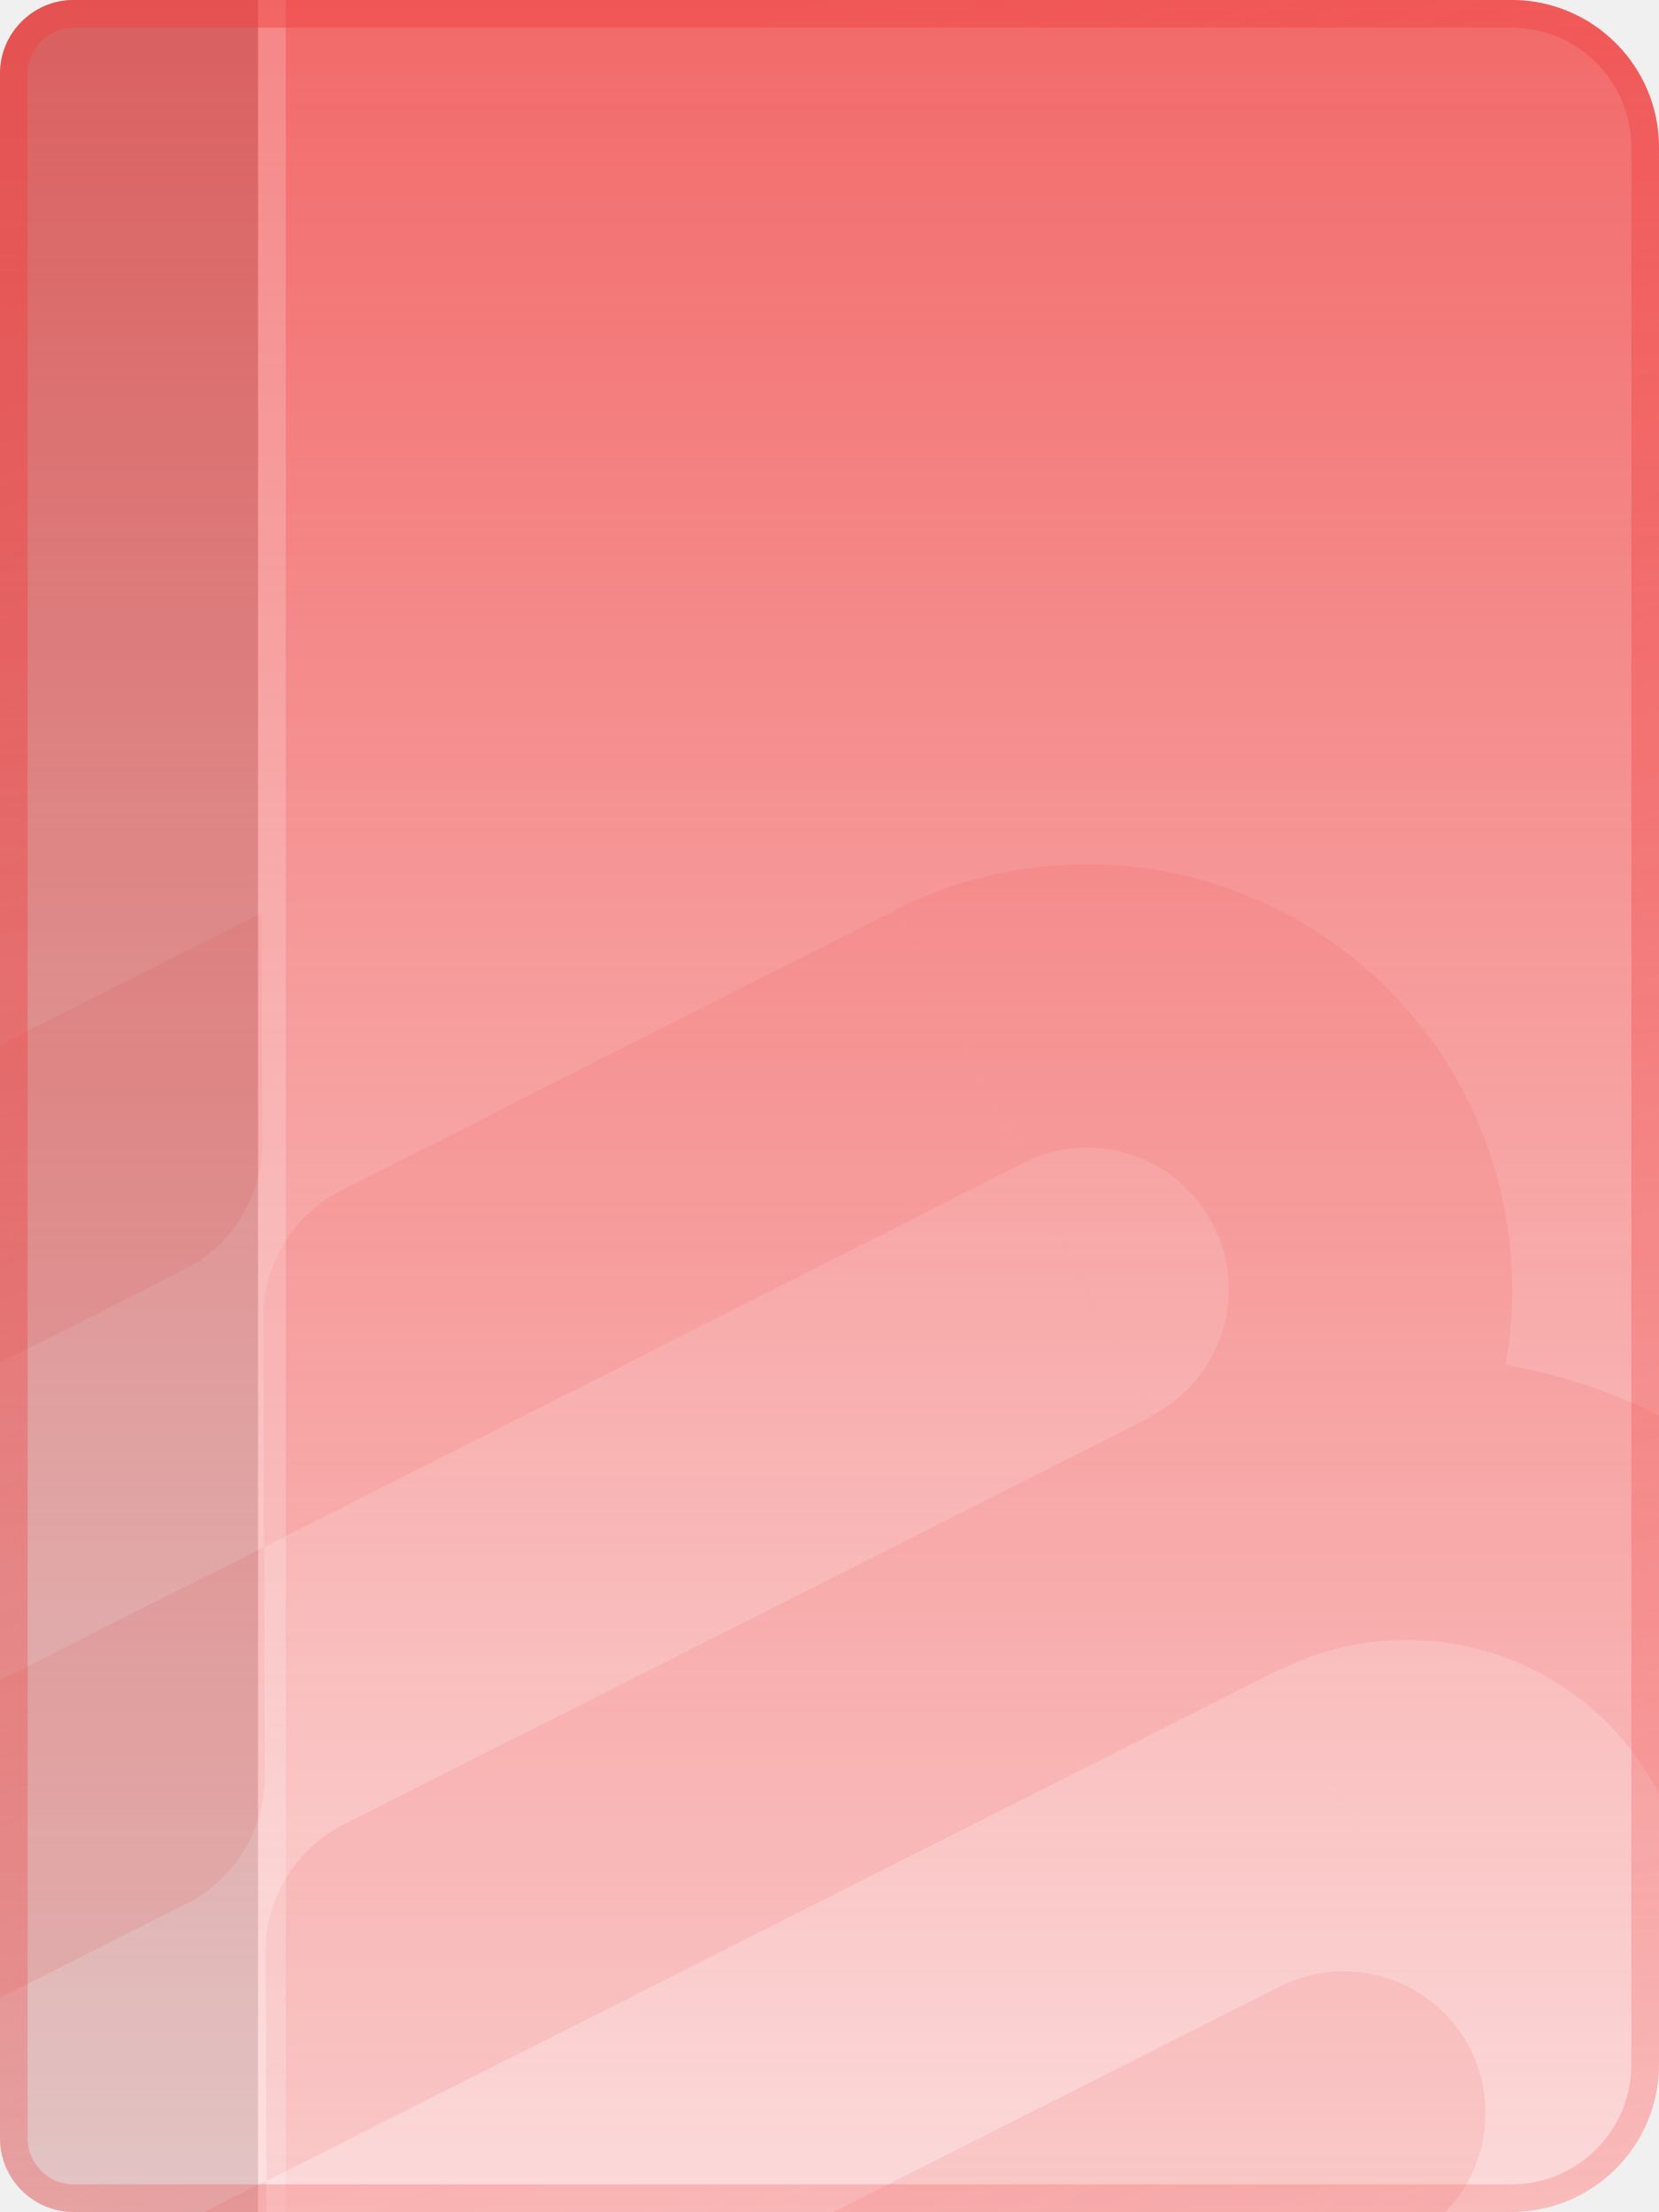
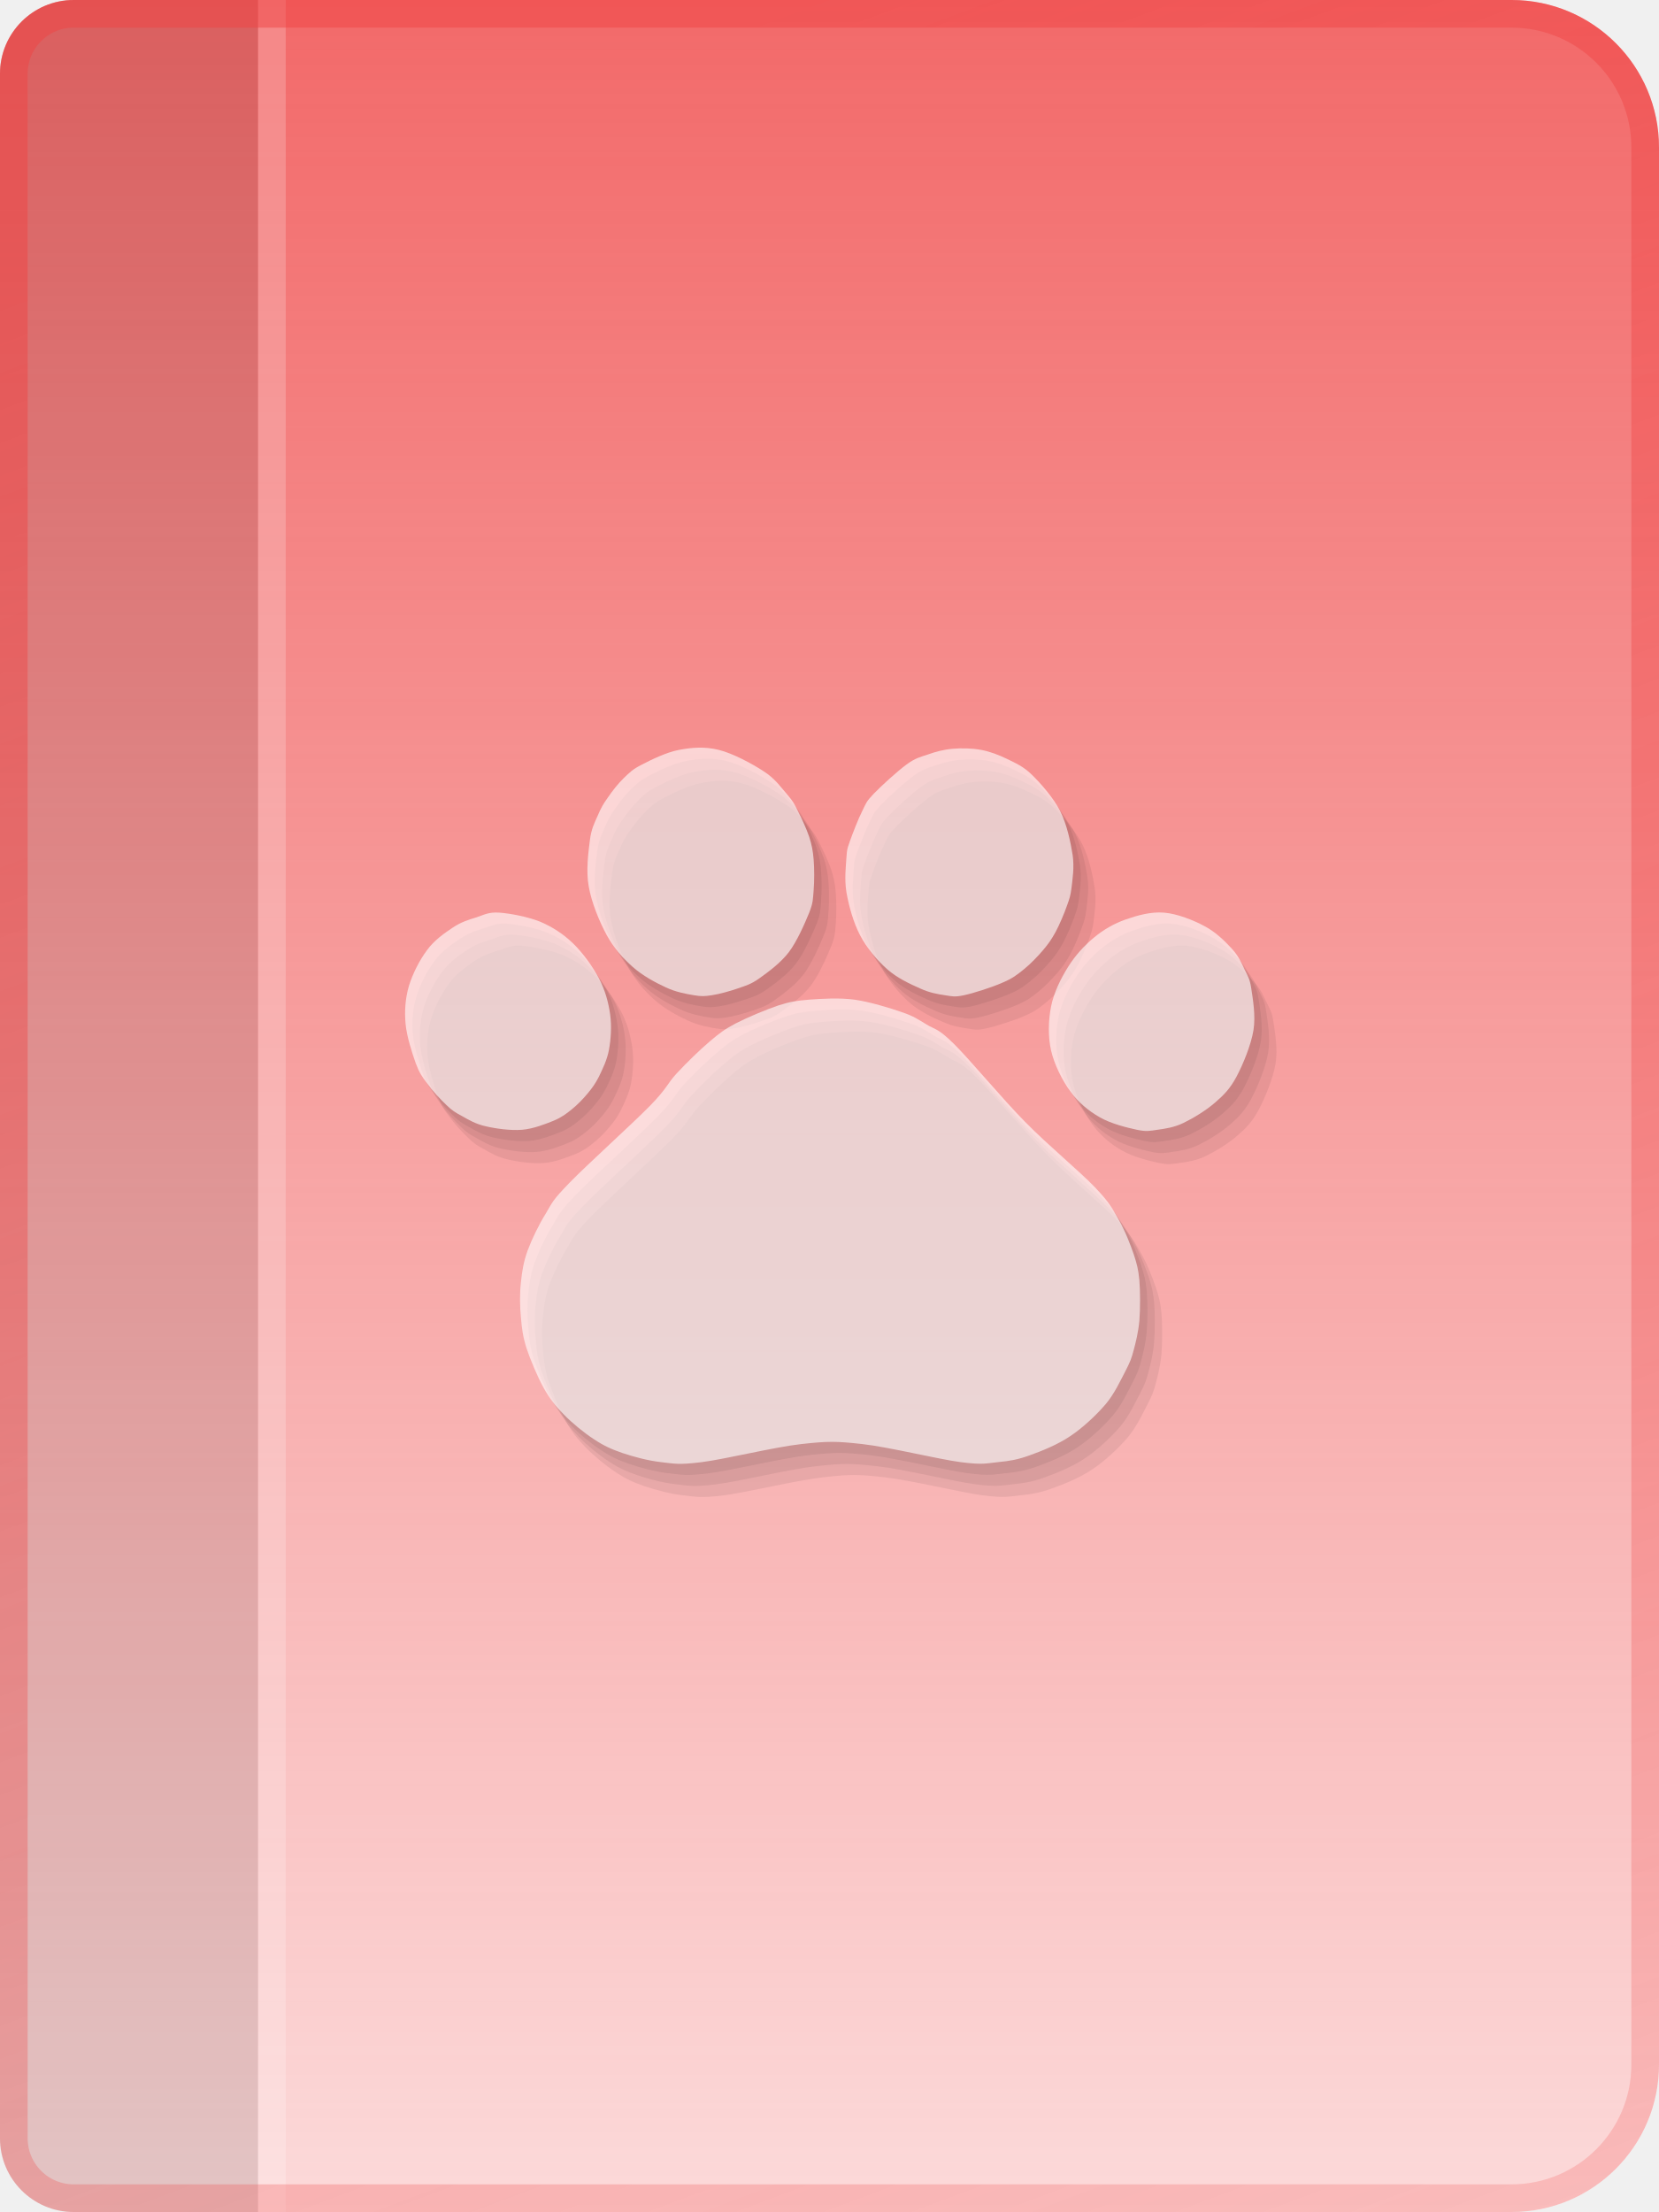
<svg xmlns="http://www.w3.org/2000/svg" width="90" height="120" viewBox="0 0 90 120" fill="none">
  <g clip-path="url(#clip0_2130_61768)">
    <path d="M0 4C0 1.791 1.791 0 4 0H82C86.418 0 90 3.582 90 8V112C90 116.418 86.418 120 82 120H4C1.791 120 0 118.209 0 116V4Z" fill="white" />
    <path d="M0 4C0 1.791 1.791 0 4 0H82C86.418 0 90 3.582 90 8V112C90 116.418 86.418 120 82 120H4C1.791 120 0 118.209 0 116V4Z" fill="url(#paint0_linear_2130_61768)" />
-     <path fill-rule="evenodd" clip-rule="evenodd" d="M7.39 70.187C8.298 69.728 9.194 69.275 10.004 68.867C12.745 67.483 14.3 64.681 14.227 61.803L14.191 49.526L-6.403 59.924L-6.401 59.928L-68.184 91.124L-61.252 104.853L7.393 70.193L7.39 70.187ZM48.568 49.36C54.03 46.603 60.363 46.128 66.175 48.04C71.987 49.952 76.802 54.094 79.559 59.556C81.829 64.051 82.553 69.137 81.672 74.036C83.108 74.291 84.528 74.647 85.92 75.105C89.757 76.368 93.308 78.373 96.37 81.008C99.43 83.641 101.942 86.852 103.763 90.455L103.765 90.454L110.697 104.183L96.968 111.115L90.038 97.391L90.038 97.392C89.128 95.596 87.875 93.997 86.35 92.684C84.819 91.367 83.043 90.364 81.125 89.733C79.206 89.102 77.182 88.854 75.168 89.005C73.154 89.156 71.189 89.703 69.386 90.613L76.309 104.323L76.307 104.324L69.375 90.595L28.188 111.391L28.185 111.385L14.457 118.316L14.421 106.04C14.349 103.161 15.903 100.36 18.645 98.976C22.436 97.062 28.119 94.189 28.119 94.189L28.122 94.196L62.443 76.866L62.453 76.861L58.966 69.954L48.568 49.36ZM55.503 63.083C57.324 62.163 59.435 62.005 61.372 62.642C63.31 63.28 64.914 64.661 65.834 66.481C66.753 68.302 66.911 70.413 66.274 72.35C65.636 74.288 64.256 75.892 62.435 76.812L55.503 63.083ZM-52.786 162.59C-54.211 162.336 -55.619 161.981 -57 161.527C-60.837 160.264 -64.388 158.259 -67.45 155.624C-70.512 152.989 -73.025 149.777 -74.845 146.172L-61.118 139.241C-60.209 141.036 -58.956 142.635 -57.43 143.948C-55.899 145.265 -54.124 146.268 -52.205 146.899C-50.287 147.531 -48.263 147.778 -46.249 147.627C-44.235 147.476 -42.27 146.929 -40.467 146.019L-47.389 132.309L-47.387 132.308L-40.449 146.05L-6.133 128.724L-6.145 128.702L14.449 118.304L14.485 130.58C14.557 133.459 13.003 136.26 10.261 137.644L7.65 138.963L7.663 138.988L-33.524 159.783L-33.531 159.77L-33.532 159.77L-30.071 166.623L-26.591 173.515L-6.002 163.119L0.93 176.848L-19.663 187.246L-19.677 187.218C-25.138 189.974 -31.47 190.449 -37.281 188.537C-43.093 186.625 -47.907 182.483 -50.665 177.021C-52.927 172.541 -53.653 167.474 -52.786 162.59ZM-33.668 159.838C-35.423 160.767 -36.753 162.341 -37.375 164.231C-38.012 166.169 -37.854 168.28 -36.934 170.1C-36.015 171.921 -34.41 173.302 -32.473 173.939C-30.536 174.577 -28.424 174.418 -26.604 173.499L-33.535 159.772L-33.598 159.803L-33.668 159.838ZM0.661 108.048C0.661 108.048 6.344 105.175 10.136 103.261C12.877 101.877 14.431 99.076 14.359 96.197L14.323 83.921L0.593 90.853L0.586 90.84L-47.465 115.102C-51.257 117.016 -52.778 121.641 -50.864 125.432C-48.95 129.223 -44.325 130.745 -40.534 128.831L0.654 108.035L0.661 108.048ZM18.512 64.582C22.261 62.689 27.861 59.858 27.984 59.796L27.975 59.778L48.569 49.38L55.501 63.109L34.909 73.506L34.918 73.524L14.325 83.922L14.289 71.646C14.216 68.767 15.771 65.966 18.512 64.582ZM35.175 142.297L76.364 121.5C80.155 119.586 81.677 114.961 79.763 111.17C77.849 107.379 73.223 105.857 69.432 107.771L21.381 132.033L21.384 132.04L18.772 133.359C16.031 134.743 14.476 137.545 14.549 140.423L14.585 152.7L35.178 142.302L35.175 142.297ZM28.391 162.973C28.391 162.973 22.707 165.845 18.916 167.759C16.175 169.144 14.62 171.945 14.693 174.823L14.729 187.1L28.455 180.169L28.458 180.174L97.102 145.515L97.103 145.517C100.709 143.696 103.921 141.183 106.555 138.121C109.19 135.059 111.196 131.508 112.458 127.671C113.72 123.834 114.215 119.786 113.912 115.758C113.61 111.73 112.518 107.801 110.697 104.195L96.969 111.126C97.873 112.923 98.415 114.879 98.565 116.884C98.716 118.898 98.469 120.922 97.838 122.841C97.207 124.759 96.204 126.535 94.886 128.066C93.569 129.597 91.963 130.853 90.16 131.764L83.24 118.058L83.239 118.059L90.17 131.786L28.393 162.978L28.391 162.973ZM0.932 176.843C0.932 176.843 6.615 173.97 10.406 172.056C13.148 170.672 14.702 167.871 14.63 164.992L14.594 152.716L-6 163.114L0.932 176.843ZM-68.05 125.517C-68.953 123.721 -69.495 121.765 -69.646 119.76C-69.797 117.745 -69.549 115.721 -68.918 113.803C-68.287 111.884 -67.284 110.109 -65.967 108.578C-64.65 107.047 -63.044 105.79 -61.241 104.88L-54.321 118.586L-54.32 118.585L-68.183 91.127C-71.789 92.948 -75.001 95.46 -77.636 98.522C-80.27 101.584 -82.276 105.135 -83.539 108.972C-84.801 112.809 -85.295 116.858 -84.993 120.886C-84.691 124.907 -83.602 128.83 -81.787 132.431L-81.788 132.431L-74.856 146.16L-61.127 139.228L-68.05 125.518L-68.05 125.517Z" fill="#EF4444" fill-opacity="0.12" />
+     <g>
+       <path d="M 28.62 67.85 C 28.40 68.47 28.32 68.96 28.26 69.57 C 28.19 70.17 28.20 70.88 28.26 71.47 C 28.31 72.06 28.36 72.49 28.56 73.13 C 28.77 73.76 29.15 74.67 29.48 75.27 C 29.82 75.88 30.13 76.27 30.59 76.74 C 31.05 77.21 31.71 77.75 32.24 78.09 C 32.77 78.44 33.17 78.62 33.78 78.83 C 34.38 79.03 35.15 79.24 35.86 79.32 C 36.58 79.40 36.80 79.48 38.07 79.32 C 39.34 79.16 42.02 78.50 43.47 78.34 C 44.92 78.18 45.34 78.18 46.78 78.34 C 48.22 78.50 50.89 79.16 52.11 79.32 C 53.34 79.48 53.52 79.38 54.14 79.32 C 54.76 79.26 55.20 79.19 55.86 78.95 C 56.51 78.72 57.38 78.37 58.06 77.91 C 58.75 77.45 59.46 76.78 59.97 76.19 C 60.47 75.60 60.81 74.84 61.07 74.35 C 61.32 73.86 61.38 73.70 61.50 73.25 C 61.62 72.80 61.75 72.29 61.81 71.65 C 61.86 71.02 61.86 70.05 61.81 69.45 C 61.75 68.84 61.68 68.58 61.50 68.03 C 61.31 67.49 61.05 66.80 60.70 66.19 C 60.35 65.59 60.26 65.31 59.41 64.42 C 58.56 63.53 56.89 62.16 55.61 60.86 C 54.33 59.56 52.64 57.51 51.75 56.63 C 50.86 55.75 50.74 55.87 50.27 55.58 C 49.80 55.30 49.58 55.13 48.93 54.91 C 48.27 54.68 47.19 54.35 46.35 54.23 C 45.51 54.12 44.58 54.18 43.90 54.23 C 43.21 54.29 42.90 54.33 42.24 54.54 C 41.58 54.76 40.53 55.20 39.91 55.52 C 39.29 55.85 39.03 56.05 38.50 56.50 C 37.97 56.95 37.26 57.64 36.72 58.22 C 36.18 58.80 36.22 59.01 35.25 60.00 C 34.28 60.99 31.83 63.20 30.89 64.17 C 29.95 65.14 29.98 65.21 29.61 65.83 C 29.23 66.44 28.85 67.23 28.62 67.85 Z" fill="#000000" fill-opacity="0.07" transform="translate(0.4,0.6)" />
+       <path d="M 51.69 40.62 C 51.20 40.66 50.76 40.78 50.34 40.93 C 49.92 41.07 49.66 41.12 49.17 41.48 C 48.68 41.84 47.79 42.65 47.39 43.07 C 46.99 43.49 46.99 43.56 46.78 43.99 C 46.56 44.42 46.25 45.23 46.10 45.65 C 45.96 46.07 45.95 46.05 45.92 46.51 C 45.89 46.97 45.80 47.70 45.92 48.41 C 46.04 49.11 46.29 50.04 46.66 50.74 C 47.02 51.43 47.59 52.10 48.13 52.58 C 48.67 53.06 49.39 53.39 49.91 53.62 C 50.43 53.86 50.86 53.93 51.26 53.99 C 51.65 54.05 51.78 54.10 52.30 53.99 C 52.82 53.88 53.84 53.55 54.38 53.31 C 54.93 53.08 55.18 52.88 55.55 52.58 C 55.92 52.28 56.31 51.87 56.59 51.54 C 56.88 51.20 57.05 50.95 57.27 50.55 C 57.48 50.16 57.74 49.54 57.88 49.14 C 58.02 48.75 58.07 48.62 58.13 48.16 C 58.18 47.70 58.29 47.08 58.19 46.38 C 58.08 45.69 57.88 44.72 57.51 43.99 C 57.14 43.27 56.46 42.50 55.98 42.03 C 55.50 41.56 55.09 41.40 54.63 41.17 C 54.17 40.95 53.71 40.77 53.22 40.68 C 52.73 40.59 52.17 40.58 51.69 40.62 Z" fill="#000000" fill-opacity="0.07" transform="translate(0.4,0.6)" />
+       <path d="M 36.84 40.68 C 36.15 40.81 35.32 41.22 34.82 41.48 C 34.32 41.73 34.14 41.92 33.84 42.21 C 33.53 42.51 33.21 42.92 32.98 43.26 C 32.74 43.59 32.59 43.85 32.43 44.24 C 32.26 44.63 32.08 44.94 32.00 45.59 C 31.92 46.23 31.78 47.24 31.94 48.10 C 32.09 48.96 32.52 50.01 32.92 50.74 C 33.32 51.46 33.80 51.99 34.33 52.46 C 34.86 52.93 35.55 53.30 36.11 53.56 C 36.66 53.82 37.22 53.92 37.64 53.99 C 38.06 54.06 38.22 54.05 38.62 53.99 C 39.02 53.93 39.60 53.77 40.03 53.62 C 40.46 53.47 40.74 53.40 41.20 53.07 C 41.66 52.74 42.34 52.25 42.79 51.66 C 43.24 51.07 43.67 50.07 43.90 49.51 C 44.12 48.95 44.10 48.77 44.14 48.29 C 44.18 47.80 44.18 47.11 44.14 46.63 C 44.10 46.15 44.04 45.84 43.90 45.40 C 43.75 44.96 43.48 44.37 43.28 43.99 C 43.09 43.61 43.04 43.49 42.73 43.13 C 42.42 42.78 42.07 42.25 41.44 41.85 C 40.82 41.44 39.76 40.87 38.99 40.68 C 38.22 40.49 37.54 40.55 36.84 40.68 Z" fill="#000000" fill-opacity="0.07" transform="translate(0.4,0.6)" />
+       <path d="M 27.09 49.51 C 26.52 49.47 26.28 49.62 25.86 49.76 C 25.44 49.89 25.03 50.01 24.58 50.31 C 24.13 50.61 23.56 51.00 23.17 51.54 C 22.77 52.07 22.38 52.83 22.18 53.50 C 21.99 54.16 21.94 54.83 22.00 55.52 C 22.06 56.22 22.36 57.13 22.55 57.67 C 22.75 58.21 22.89 58.40 23.17 58.77 C 23.44 59.15 23.89 59.64 24.21 59.94 C 24.52 60.24 24.71 60.36 25.07 60.55 C 25.42 60.75 25.81 60.98 26.35 61.10 C 26.90 61.23 27.70 61.34 28.32 61.29 C 28.93 61.24 29.58 60.98 30.03 60.80 C 30.48 60.61 30.71 60.43 31.02 60.18 C 31.32 59.94 31.63 59.62 31.87 59.33 C 32.12 59.03 32.29 58.80 32.49 58.41 C 32.68 58.01 32.94 57.50 33.04 56.93 C 33.14 56.37 33.19 55.68 33.10 55.03 C 33.01 54.39 32.83 53.71 32.49 53.07 C 32.15 52.43 31.61 51.68 31.08 51.17 C 30.55 50.66 29.96 50.28 29.30 50.00 C 28.63 49.73 27.66 49.55 27.09 49.51 Z" fill="#000000" fill-opacity="0.07" transform="translate(0.4,0.6)" />
+       <path d="M 63.15 49.51 C 62.44 49.45 61.70 49.66 61.07 49.88 C 60.44 50.10 59.87 50.43 59.35 50.86 C 58.83 51.29 58.33 51.83 57.94 52.46 C 57.55 53.08 57.17 53.85 57.02 54.60 C 56.87 55.36 56.85 56.23 57.02 56.99 C 57.20 57.76 57.62 58.60 58.06 59.20 C 58.50 59.81 59.06 60.27 59.66 60.61 C 60.26 60.96 61.16 61.18 61.68 61.29 C 62.20 61.40 62.37 61.35 62.79 61.29 C 63.21 61.23 63.68 61.17 64.20 60.92 C 64.72 60.67 65.43 60.24 65.91 59.82 C 66.40 59.40 66.73 59.06 67.08 58.41 C 67.43 57.75 67.87 56.69 68.00 55.89 C 68.13 55.09 67.96 54.17 67.88 53.62 C 67.80 53.07 67.68 52.94 67.51 52.58 C 67.34 52.22 67.19 51.86 66.83 51.47 C 66.48 51.09 65.98 50.58 65.36 50.25 C 64.75 49.92 63.87 49.57 63.15 49.51 Z" fill="#000000" fill-opacity="0.07" transform="translate(0.4,0.6)" />
+       <path d="M 28.62 67.85 C 28.40 68.47 28.32 68.96 28.26 69.57 C 28.19 70.17 28.20 70.88 28.26 71.47 C 28.31 72.06 28.36 72.49 28.56 73.13 C 28.77 73.76 29.15 74.67 29.48 75.27 C 29.82 75.88 30.13 76.27 30.59 76.74 C 31.05 77.21 31.71 77.75 32.24 78.09 C 32.77 78.44 33.17 78.62 33.78 78.83 C 34.38 79.03 35.15 79.24 35.86 79.32 C 36.58 79.40 36.80 79.48 38.07 79.32 C 39.34 79.16 42.02 78.50 43.47 78.34 C 44.92 78.18 45.34 78.18 46.78 78.34 C 48.22 78.50 50.89 79.16 52.11 79.32 C 53.34 79.48 53.52 79.38 54.14 79.32 C 54.76 79.26 55.20 79.19 55.86 78.95 C 56.51 78.72 57.38 78.37 58.06 77.91 C 58.75 77.45 59.46 76.78 59.97 76.19 C 60.47 75.60 60.81 74.84 61.07 74.35 C 61.32 73.86 61.38 73.70 61.50 73.25 C 61.62 72.80 61.75 72.29 61.81 71.65 C 61.86 71.02 61.86 70.05 61.81 69.45 C 61.75 68.84 61.68 68.58 61.50 68.03 C 61.31 67.49 61.05 66.80 60.70 66.19 C 60.35 65.59 60.26 65.31 59.41 64.42 C 58.56 63.53 56.89 62.16 55.61 60.86 C 54.33 59.56 52.64 57.51 51.75 56.63 C 50.86 55.75 50.74 55.87 50.27 55.58 C 49.80 55.30 49.58 55.13 48.93 54.91 C 48.27 54.68 47.19 54.35 46.35 54.23 C 45.51 54.12 44.58 54.18 43.90 54.23 C 43.21 54.29 42.90 54.33 42.24 54.54 C 41.58 54.76 40.53 55.20 39.91 55.52 C 39.29 55.85 39.03 56.05 38.50 56.50 C 37.97 56.95 37.26 57.64 36.72 58.22 C 36.18 58.80 36.22 59.01 35.25 60.00 C 34.28 60.99 31.83 63.20 30.89 64.17 C 29.95 65.14 29.98 65.21 29.61 65.83 C 29.23 66.44 28.85 67.23 28.62 67.85 Z" fill="#000000" fill-opacity="0.07" transform="translate(0.8,1.2)" />
+       <path d="M 51.69 40.62 C 51.20 40.66 50.76 40.78 50.34 40.93 C 49.92 41.07 49.66 41.12 49.17 41.48 C 48.68 41.84 47.79 42.65 47.39 43.07 C 46.99 43.49 46.99 43.56 46.78 43.99 C 46.56 44.42 46.25 45.23 46.10 45.65 C 45.96 46.07 45.95 46.05 45.92 46.51 C 45.89 46.97 45.80 47.70 45.92 48.41 C 46.04 49.11 46.29 50.04 46.66 50.74 C 47.02 51.43 47.59 52.10 48.13 52.58 C 48.67 53.06 49.39 53.39 49.91 53.62 C 50.43 53.86 50.86 53.93 51.26 53.99 C 51.65 54.05 51.78 54.10 52.30 53.99 C 52.82 53.88 53.84 53.55 54.38 53.31 C 54.93 53.08 55.18 52.88 55.55 52.58 C 55.92 52.28 56.31 51.87 56.59 51.54 C 56.88 51.20 57.05 50.95 57.27 50.55 C 57.48 50.16 57.74 49.54 57.88 49.14 C 58.02 48.75 58.07 48.62 58.13 48.16 C 58.18 47.70 58.29 47.08 58.19 46.38 C 58.08 45.69 57.88 44.72 57.51 43.99 C 57.14 43.27 56.46 42.50 55.98 42.03 C 55.50 41.56 55.09 41.40 54.63 41.17 C 54.17 40.95 53.71 40.77 53.22 40.68 C 52.73 40.59 52.17 40.58 51.69 40.62 Z" fill="#000000" fill-opacity="0.07" transform="translate(0.8,1.2)" />
+       <path d="M 36.84 40.68 C 36.15 40.81 35.32 41.22 34.82 41.48 C 34.32 41.73 34.14 41.92 33.84 42.21 C 33.53 42.51 33.21 42.92 32.98 43.26 C 32.74 43.59 32.59 43.85 32.43 44.24 C 32.26 44.63 32.08 44.94 32.00 45.59 C 31.92 46.23 31.78 47.24 31.94 48.10 C 32.09 48.96 32.52 50.01 32.92 50.74 C 33.32 51.46 33.80 51.99 34.33 52.46 C 34.86 52.93 35.55 53.30 36.11 53.56 C 36.66 53.82 37.22 53.92 37.64 53.99 C 38.06 54.06 38.22 54.05 38.62 53.99 C 39.02 53.93 39.60 53.77 40.03 53.62 C 40.46 53.47 40.74 53.40 41.20 53.07 C 41.66 52.74 42.34 52.25 42.79 51.66 C 43.24 51.07 43.67 50.07 43.90 49.51 C 44.12 48.95 44.10 48.77 44.14 48.29 C 44.18 47.80 44.18 47.11 44.14 46.63 C 44.10 46.15 44.04 45.84 43.90 45.40 C 43.75 44.96 43.48 44.37 43.28 43.99 C 43.09 43.61 43.04 43.49 42.73 43.13 C 42.42 42.78 42.07 42.25 41.44 41.85 C 40.82 41.44 39.76 40.87 38.99 40.68 C 38.22 40.49 37.54 40.55 36.84 40.68 Z" fill="#000000" fill-opacity="0.07" transform="translate(0.8,1.2)" />
+       <path d="M 27.09 49.51 C 26.52 49.47 26.28 49.62 25.86 49.76 C 25.44 49.89 25.03 50.01 24.58 50.31 C 24.13 50.61 23.56 51.00 23.17 51.54 C 22.77 52.07 22.38 52.83 22.18 53.50 C 21.99 54.16 21.94 54.83 22.00 55.52 C 22.06 56.22 22.36 57.13 22.55 57.67 C 22.75 58.21 22.89 58.40 23.17 58.77 C 23.44 59.15 23.89 59.64 24.21 59.94 C 24.52 60.24 24.71 60.36 25.07 60.55 C 25.42 60.75 25.81 60.98 26.35 61.10 C 26.90 61.23 27.70 61.34 28.32 61.29 C 28.93 61.24 29.58 60.98 30.03 60.80 C 30.48 60.61 30.71 60.43 31.02 60.18 C 31.32 59.94 31.63 59.62 31.87 59.33 C 32.12 59.03 32.29 58.80 32.49 58.41 C 32.68 58.01 32.94 57.50 33.04 56.93 C 33.14 56.37 33.19 55.68 33.10 55.03 C 33.01 54.39 32.83 53.71 32.49 53.07 C 32.15 52.43 31.61 51.68 31.08 51.17 C 30.55 50.66 29.96 50.28 29.30 50.00 C 28.63 49.73 27.66 49.55 27.09 49.51 Z" fill="#000000" fill-opacity="0.07" transform="translate(0.8,1.2)" />
+       <path d="M 63.15 49.51 C 62.44 49.45 61.70 49.66 61.07 49.88 C 60.44 50.10 59.87 50.43 59.35 50.86 C 58.83 51.29 58.33 51.83 57.94 52.46 C 57.55 53.08 57.17 53.85 57.02 54.60 C 56.87 55.36 56.85 56.23 57.02 56.99 C 57.20 57.76 57.62 58.60 58.06 59.20 C 58.50 59.81 59.06 60.27 59.66 60.61 C 60.26 60.96 61.16 61.18 61.68 61.29 C 62.20 61.40 62.37 61.35 62.79 61.29 C 63.21 61.23 63.68 61.17 64.20 60.92 C 64.72 60.67 65.43 60.24 65.91 59.82 C 66.40 59.40 66.73 59.06 67.08 58.41 C 67.43 57.75 67.87 56.69 68.00 55.89 C 68.13 55.09 67.96 54.17 67.88 53.62 C 67.80 53.07 67.68 52.94 67.51 52.58 C 67.34 52.22 67.19 51.86 66.83 51.47 C 66.48 51.09 65.98 50.58 65.36 50.25 C 64.75 49.92 63.87 49.57 63.15 49.51 Z" fill="#000000" fill-opacity="0.07" transform="translate(0.8,1.2)" />
+       <path d="M 28.62 67.85 C 28.40 68.47 28.32 68.96 28.26 69.57 C 28.19 70.17 28.20 70.88 28.26 71.47 C 28.31 72.06 28.36 72.49 28.56 73.13 C 28.77 73.76 29.15 74.67 29.48 75.27 C 29.82 75.88 30.13 76.27 30.59 76.74 C 31.05 77.21 31.71 77.75 32.24 78.09 C 32.77 78.44 33.17 78.62 33.78 78.83 C 34.38 79.03 35.15 79.24 35.86 79.32 C 36.58 79.40 36.80 79.48 38.07 79.32 C 39.34 79.16 42.02 78.50 43.47 78.34 C 44.92 78.18 45.34 78.18 46.78 78.34 C 48.22 78.50 50.89 79.16 52.11 79.32 C 53.34 79.48 53.52 79.38 54.14 79.32 C 54.76 79.26 55.20 79.19 55.86 78.95 C 56.51 78.72 57.38 78.37 58.06 77.91 C 58.75 77.45 59.46 76.78 59.97 76.19 C 60.47 75.60 60.81 74.84 61.07 74.35 C 61.32 73.86 61.38 73.70 61.50 73.25 C 61.62 72.80 61.75 72.29 61.81 71.65 C 61.86 71.02 61.86 70.05 61.81 69.45 C 61.75 68.84 61.68 68.58 61.50 68.03 C 61.31 67.49 61.05 66.80 60.70 66.19 C 60.35 65.59 60.26 65.31 59.41 64.42 C 58.56 63.53 56.89 62.16 55.61 60.86 C 54.33 59.56 52.64 57.51 51.75 56.63 C 50.86 55.75 50.74 55.87 50.27 55.58 C 49.80 55.30 49.58 55.13 48.93 54.91 C 48.27 54.68 47.19 54.35 46.35 54.23 C 45.51 54.12 44.58 54.18 43.90 54.23 C 43.21 54.29 42.90 54.33 42.24 54.54 C 41.58 54.76 40.53 55.20 39.91 55.52 C 39.29 55.85 39.03 56.05 38.50 56.50 C 37.97 56.95 37.26 57.64 36.72 58.22 C 36.18 58.80 36.22 59.01 35.25 60.00 C 34.28 60.99 31.83 63.20 30.89 64.17 C 29.95 65.14 29.98 65.21 29.61 65.83 C 29.23 66.44 28.85 67.23 28.62 67.85 Z" fill="#000000" fill-opacity="0.07" transform="translate(1.2,1.8)" />
+       <path d="M 51.69 40.62 C 51.20 40.66 50.76 40.78 50.34 40.93 C 49.92 41.07 49.66 41.12 49.17 41.48 C 48.68 41.84 47.79 42.65 47.39 43.07 C 46.99 43.49 46.99 43.56 46.78 43.99 C 46.56 44.42 46.25 45.23 46.10 45.65 C 45.96 46.07 45.95 46.05 45.92 46.51 C 45.89 46.97 45.80 47.70 45.92 48.41 C 46.04 49.11 46.29 50.04 46.66 50.74 C 47.02 51.43 47.59 52.10 48.13 52.58 C 48.67 53.06 49.39 53.39 49.91 53.62 C 50.43 53.86 50.86 53.93 51.26 53.99 C 51.65 54.05 51.78 54.10 52.30 53.99 C 52.82 53.88 53.84 53.55 54.38 53.31 C 54.93 53.08 55.18 52.88 55.55 52.58 C 55.92 52.28 56.31 51.87 56.59 51.54 C 56.88 51.20 57.05 50.95 57.27 50.55 C 57.48 50.16 57.74 49.54 57.88 49.14 C 58.02 48.75 58.07 48.62 58.13 48.16 C 58.18 47.70 58.29 47.08 58.19 46.38 C 58.08 45.69 57.88 44.72 57.51 43.99 C 57.14 43.27 56.46 42.50 55.98 42.03 C 55.50 41.56 55.09 41.40 54.63 41.17 C 54.17 40.95 53.71 40.77 53.22 40.68 C 52.73 40.59 52.17 40.58 51.69 40.62 Z" fill="#000000" fill-opacity="0.07" transform="translate(1.2,1.8)" />
+       <path d="M 36.84 40.68 C 36.15 40.81 35.32 41.22 34.82 41.48 C 34.32 41.73 34.14 41.92 33.84 42.21 C 33.53 42.51 33.21 42.92 32.98 43.26 C 32.74 43.59 32.59 43.85 32.43 44.24 C 32.26 44.63 32.08 44.94 32.00 45.59 C 31.92 46.23 31.78 47.24 31.94 48.10 C 32.09 48.96 32.52 50.01 32.92 50.74 C 33.32 51.46 33.80 51.99 34.33 52.46 C 34.86 52.93 35.55 53.30 36.11 53.56 C 36.66 53.82 37.22 53.92 37.64 53.99 C 38.06 54.06 38.22 54.05 38.62 53.99 C 39.02 53.93 39.60 53.77 40.03 53.62 C 40.46 53.47 40.74 53.40 41.20 53.07 C 41.66 52.74 42.34 52.25 42.79 51.66 C 43.24 51.07 43.67 50.07 43.90 49.51 C 44.12 48.95 44.10 48.77 44.14 48.29 C 44.18 47.80 44.18 47.11 44.14 46.63 C 44.10 46.15 44.04 45.84 43.90 45.40 C 43.75 44.96 43.48 44.37 43.28 43.99 C 43.09 43.61 43.04 43.49 42.73 43.13 C 42.42 42.78 42.07 42.25 41.44 41.85 C 40.82 41.44 39.76 40.87 38.99 40.68 C 38.22 40.49 37.54 40.55 36.84 40.68 Z" fill="#000000" fill-opacity="0.07" transform="translate(1.2,1.8)" />
+       <path d="M 27.09 49.51 C 26.52 49.47 26.28 49.62 25.86 49.76 C 25.44 49.89 25.03 50.01 24.58 50.31 C 24.13 50.61 23.56 51.00 23.17 51.54 C 22.77 52.07 22.38 52.83 22.18 53.50 C 21.99 54.16 21.94 54.83 22.00 55.52 C 22.06 56.22 22.36 57.13 22.55 57.67 C 22.75 58.21 22.89 58.40 23.17 58.77 C 23.44 59.15 23.89 59.64 24.21 59.94 C 24.52 60.24 24.71 60.36 25.07 60.55 C 25.42 60.75 25.81 60.98 26.35 61.10 C 26.90 61.23 27.70 61.34 28.32 61.29 C 28.93 61.24 29.58 60.98 30.03 60.80 C 30.48 60.61 30.71 60.43 31.02 60.18 C 31.32 59.94 31.63 59.62 31.87 59.33 C 32.12 59.03 32.29 58.80 32.49 58.41 C 32.68 58.01 32.94 57.50 33.04 56.93 C 33.14 56.37 33.19 55.68 33.10 55.03 C 33.01 54.39 32.83 53.71 32.49 53.07 C 32.15 52.43 31.61 51.68 31.08 51.17 C 30.55 50.66 29.96 50.28 29.30 50.00 C 28.63 49.73 27.66 49.55 27.09 49.51 Z" fill="#000000" fill-opacity="0.07" transform="translate(1.2,1.8)" />
+       <path d="M 63.15 49.51 C 62.44 49.45 61.70 49.66 61.07 49.88 C 60.44 50.10 59.87 50.43 59.35 50.86 C 58.83 51.29 58.33 51.83 57.94 52.46 C 57.55 53.08 57.17 53.85 57.02 54.60 C 56.87 55.36 56.85 56.23 57.02 56.99 C 57.20 57.76 57.62 58.60 58.06 59.20 C 58.50 59.81 59.06 60.27 59.66 60.61 C 60.26 60.96 61.16 61.18 61.68 61.29 C 62.20 61.40 62.37 61.35 62.79 61.29 C 63.21 61.23 63.68 61.17 64.20 60.92 C 64.72 60.67 65.43 60.24 65.91 59.82 C 66.40 59.40 66.73 59.06 67.08 58.41 C 67.43 57.75 67.87 56.69 68.00 55.89 C 68.13 55.09 67.96 54.17 67.88 53.62 C 67.80 53.07 67.68 52.94 67.51 52.58 C 67.34 52.22 67.19 51.86 66.83 51.47 C 66.48 51.09 65.98 50.58 65.36 50.25 C 64.75 49.92 63.87 49.57 63.15 49.51 Z" fill="#000000" fill-opacity="0.07" transform="translate(1.2,1.8)" />
+       <path d="M 28.62 67.85 C 28.40 68.47 28.32 68.96 28.26 69.57 C 28.19 70.17 28.20 70.88 28.26 71.47 C 28.31 72.06 28.36 72.49 28.56 73.13 C 28.77 73.76 29.15 74.67 29.48 75.27 C 29.82 75.88 30.13 76.27 30.59 76.74 C 31.05 77.21 31.71 77.75 32.24 78.09 C 32.77 78.44 33.17 78.62 33.78 78.83 C 34.38 79.03 35.15 79.24 35.86 79.32 C 36.58 79.40 36.80 79.48 38.07 79.32 C 39.34 79.16 42.02 78.50 43.47 78.34 C 44.92 78.18 45.34 78.18 46.78 78.34 C 48.22 78.50 50.89 79.16 52.11 79.32 C 53.34 79.48 53.52 79.38 54.14 79.32 C 54.76 79.26 55.20 79.19 55.86 78.95 C 56.51 78.72 57.38 78.37 58.06 77.91 C 58.75 77.45 59.46 76.78 59.97 76.19 C 60.47 75.60 60.81 74.84 61.07 74.35 C 61.32 73.86 61.38 73.70 61.50 73.25 C 61.62 72.80 61.75 72.29 61.81 71.65 C 61.86 71.02 61.86 70.05 61.81 69.45 C 61.75 68.84 61.68 68.58 61.50 68.03 C 61.31 67.49 61.05 66.80 60.70 66.19 C 60.35 65.59 60.26 65.31 59.41 64.42 C 58.56 63.53 56.89 62.16 55.61 60.86 C 54.33 59.56 52.64 57.51 51.75 56.63 C 50.86 55.75 50.74 55.87 50.27 55.58 C 49.80 55.30 49.58 55.13 48.93 54.91 C 48.27 54.68 47.19 54.35 46.35 54.23 C 45.51 54.12 44.58 54.18 43.90 54.23 C 43.21 54.29 42.90 54.33 42.24 54.54 C 41.58 54.76 40.53 55.20 39.91 55.52 C 39.29 55.85 39.03 56.05 38.50 56.50 C 37.97 56.95 37.26 57.64 36.72 58.22 C 36.18 58.80 36.22 59.01 35.25 60.00 C 34.28 60.99 31.83 63.20 30.89 64.17 C 29.95 65.14 29.98 65.21 29.61 65.83 C 29.23 66.44 28.85 67.23 28.62 67.85 Z" fill="#FFFFFF" fill-opacity="0.62" />
+       <path d="M 51.69 40.62 C 51.20 40.66 50.76 40.78 50.34 40.93 C 49.92 41.07 49.66 41.12 49.17 41.48 C 48.68 41.84 47.79 42.65 47.39 43.07 C 46.99 43.49 46.99 43.56 46.78 43.99 C 46.56 44.42 46.25 45.23 46.10 45.65 C 45.96 46.07 45.95 46.05 45.92 46.51 C 45.89 46.97 45.80 47.70 45.92 48.41 C 46.04 49.11 46.29 50.04 46.66 50.74 C 47.02 51.43 47.59 52.10 48.13 52.58 C 48.67 53.06 49.39 53.39 49.91 53.62 C 50.43 53.86 50.86 53.93 51.26 53.99 C 51.65 54.05 51.78 54.10 52.30 53.99 C 52.82 53.88 53.84 53.55 54.38 53.31 C 54.93 53.08 55.18 52.88 55.55 52.58 C 55.92 52.28 56.31 51.87 56.59 51.54 C 56.88 51.20 57.05 50.95 57.27 50.55 C 57.48 50.16 57.74 49.54 57.88 49.14 C 58.02 48.75 58.07 48.62 58.13 48.16 C 58.18 47.70 58.29 47.08 58.19 46.38 C 58.08 45.69 57.88 44.72 57.51 43.99 C 57.14 43.27 56.46 42.50 55.98 42.03 C 55.50 41.56 55.09 41.40 54.63 41.17 C 54.17 40.95 53.71 40.77 53.22 40.68 C 52.73 40.59 52.17 40.58 51.69 40.62 Z" fill="#FFFFFF" fill-opacity="0.62" />
+       <path d="M 36.84 40.68 C 36.15 40.81 35.32 41.22 34.82 41.48 C 34.32 41.73 34.14 41.92 33.84 42.21 C 33.53 42.51 33.21 42.92 32.98 43.26 C 32.74 43.59 32.59 43.85 32.43 44.24 C 32.26 44.63 32.08 44.94 32.00 45.59 C 31.92 46.23 31.78 47.24 31.94 48.10 C 32.09 48.96 32.52 50.01 32.92 50.74 C 33.32 51.46 33.80 51.99 34.33 52.46 C 34.86 52.93 35.55 53.30 36.11 53.56 C 36.66 53.82 37.22 53.92 37.64 53.99 C 38.06 54.06 38.22 54.05 38.62 53.99 C 39.02 53.93 39.60 53.77 40.03 53.62 C 40.46 53.47 40.74 53.40 41.20 53.07 C 41.66 52.74 42.34 52.25 42.79 51.66 C 43.24 51.07 43.67 50.07 43.90 49.51 C 44.12 48.95 44.10 48.77 44.14 48.29 C 44.18 47.80 44.18 47.11 44.14 46.63 C 44.10 46.15 44.04 45.84 43.90 45.40 C 43.75 44.96 43.48 44.37 43.28 43.99 C 43.09 43.61 43.04 43.49 42.73 43.13 C 42.42 42.78 42.07 42.25 41.44 41.85 C 40.82 41.44 39.76 40.87 38.99 40.68 C 38.22 40.49 37.54 40.55 36.84 40.68 Z" fill="#FFFFFF" fill-opacity="0.62" />
+       <path d="M 27.09 49.51 C 26.52 49.47 26.28 49.62 25.86 49.76 C 25.44 49.89 25.03 50.01 24.58 50.31 C 24.13 50.61 23.56 51.00 23.17 51.54 C 22.77 52.07 22.38 52.83 22.18 53.50 C 21.99 54.16 21.94 54.83 22.00 55.52 C 22.06 56.22 22.36 57.13 22.55 57.67 C 22.75 58.21 22.89 58.40 23.17 58.77 C 23.44 59.15 23.89 59.64 24.21 59.94 C 24.52 60.24 24.71 60.36 25.07 60.55 C 25.42 60.75 25.81 60.98 26.35 61.10 C 26.90 61.23 27.70 61.34 28.32 61.29 C 28.93 61.24 29.58 60.98 30.03 60.80 C 30.48 60.61 30.71 60.43 31.02 60.18 C 31.32 59.94 31.63 59.62 31.87 59.33 C 32.12 59.03 32.29 58.80 32.49 58.41 C 32.68 58.01 32.94 57.50 33.04 56.93 C 33.14 56.37 33.19 55.68 33.10 55.03 C 33.01 54.39 32.83 53.71 32.49 53.07 C 32.15 52.43 31.61 51.68 31.08 51.17 C 30.55 50.66 29.96 50.28 29.30 50.00 C 28.63 49.73 27.66 49.55 27.09 49.51 Z" fill="#FFFFFF" fill-opacity="0.62" />
+       <path d="M 63.15 49.51 C 62.44 49.45 61.70 49.66 61.07 49.88 C 60.44 50.10 59.87 50.43 59.35 50.86 C 58.83 51.29 58.33 51.83 57.94 52.46 C 57.55 53.08 57.17 53.85 57.02 54.60 C 56.87 55.36 56.85 56.23 57.02 56.99 C 57.20 57.76 57.62 58.60 58.06 59.20 C 58.50 59.81 59.06 60.27 59.66 60.61 C 60.26 60.96 61.16 61.18 61.68 61.29 C 62.20 61.40 62.37 61.35 62.79 61.29 C 63.21 61.23 63.68 61.17 64.20 60.92 C 64.72 60.67 65.43 60.24 65.91 59.82 C 66.40 59.40 66.73 59.06 67.08 58.41 C 67.43 57.75 67.87 56.69 68.00 55.89 C 68.13 55.09 67.96 54.17 67.88 53.62 C 67.80 53.07 67.68 52.94 67.51 52.58 C 67.34 52.22 67.19 51.86 66.83 51.47 C 66.48 51.09 65.98 50.58 65.36 50.25 C 64.75 49.92 63.87 49.57 63.15 49.51 Z" fill="#FFFFFF" fill-opacity="0.62" />
+     </g>
    <mask id="path-4-outside-1_2130_61768" maskUnits="userSpaceOnUse" x="0" y="0" width="16" height="120" fill="black">
      <rect fill="white" width="16" height="120" />
      <path d="M0 0H14V120H0V0Z" />
    </mask>
    <path d="M0 0H14V120H0V0Z" fill="black" fill-opacity="0.1" />
    <path d="M12.5 0V120H15.5V0H12.5Z" fill="white" fill-opacity="0.2" mask="url(#path-4-outside-1_2130_61768)" />
  </g>
  <path d="M0.75 4C0.75 2.205 2.205 0.75 4 0.75H82C86.004 0.75 89.25 3.996 89.25 8V112C89.25 116.004 86.004 119.25 82 119.25H4C2.205 119.25 0.75 117.795 0.75 116V4Z" stroke="url(#paint1_linear_2130_61768)" stroke-width="1.5" />
  <defs>
    <linearGradient id="paint0_linear_2130_61768" x1="45" y1="0" x2="45" y2="120" gradientUnits="userSpaceOnUse">
      <stop stop-color="#EF4444" stop-opacity="0.8" />
      <stop offset="1" stop-color="#EF4444" stop-opacity="0.2" />
    </linearGradient>
    <linearGradient id="paint1_linear_2130_61768" x1="45" y1="0" x2="90" y2="120" gradientUnits="userSpaceOnUse">
      <stop stop-color="#EF4444" stop-opacity="0.5" />
      <stop offset="1" stop-color="#EF4444" stop-opacity="0.2" />
    </linearGradient>
    <clipPath id="clip0_2130_61768">
      <path d="M0 4C0 1.791 1.791 0 4 0H82C86.418 0 90 3.582 90 8V112C90 116.418 86.418 120 82 120H4C1.791 120 0 118.209 0 116V4Z" fill="white" />
    </clipPath>
  </defs>
</svg>
